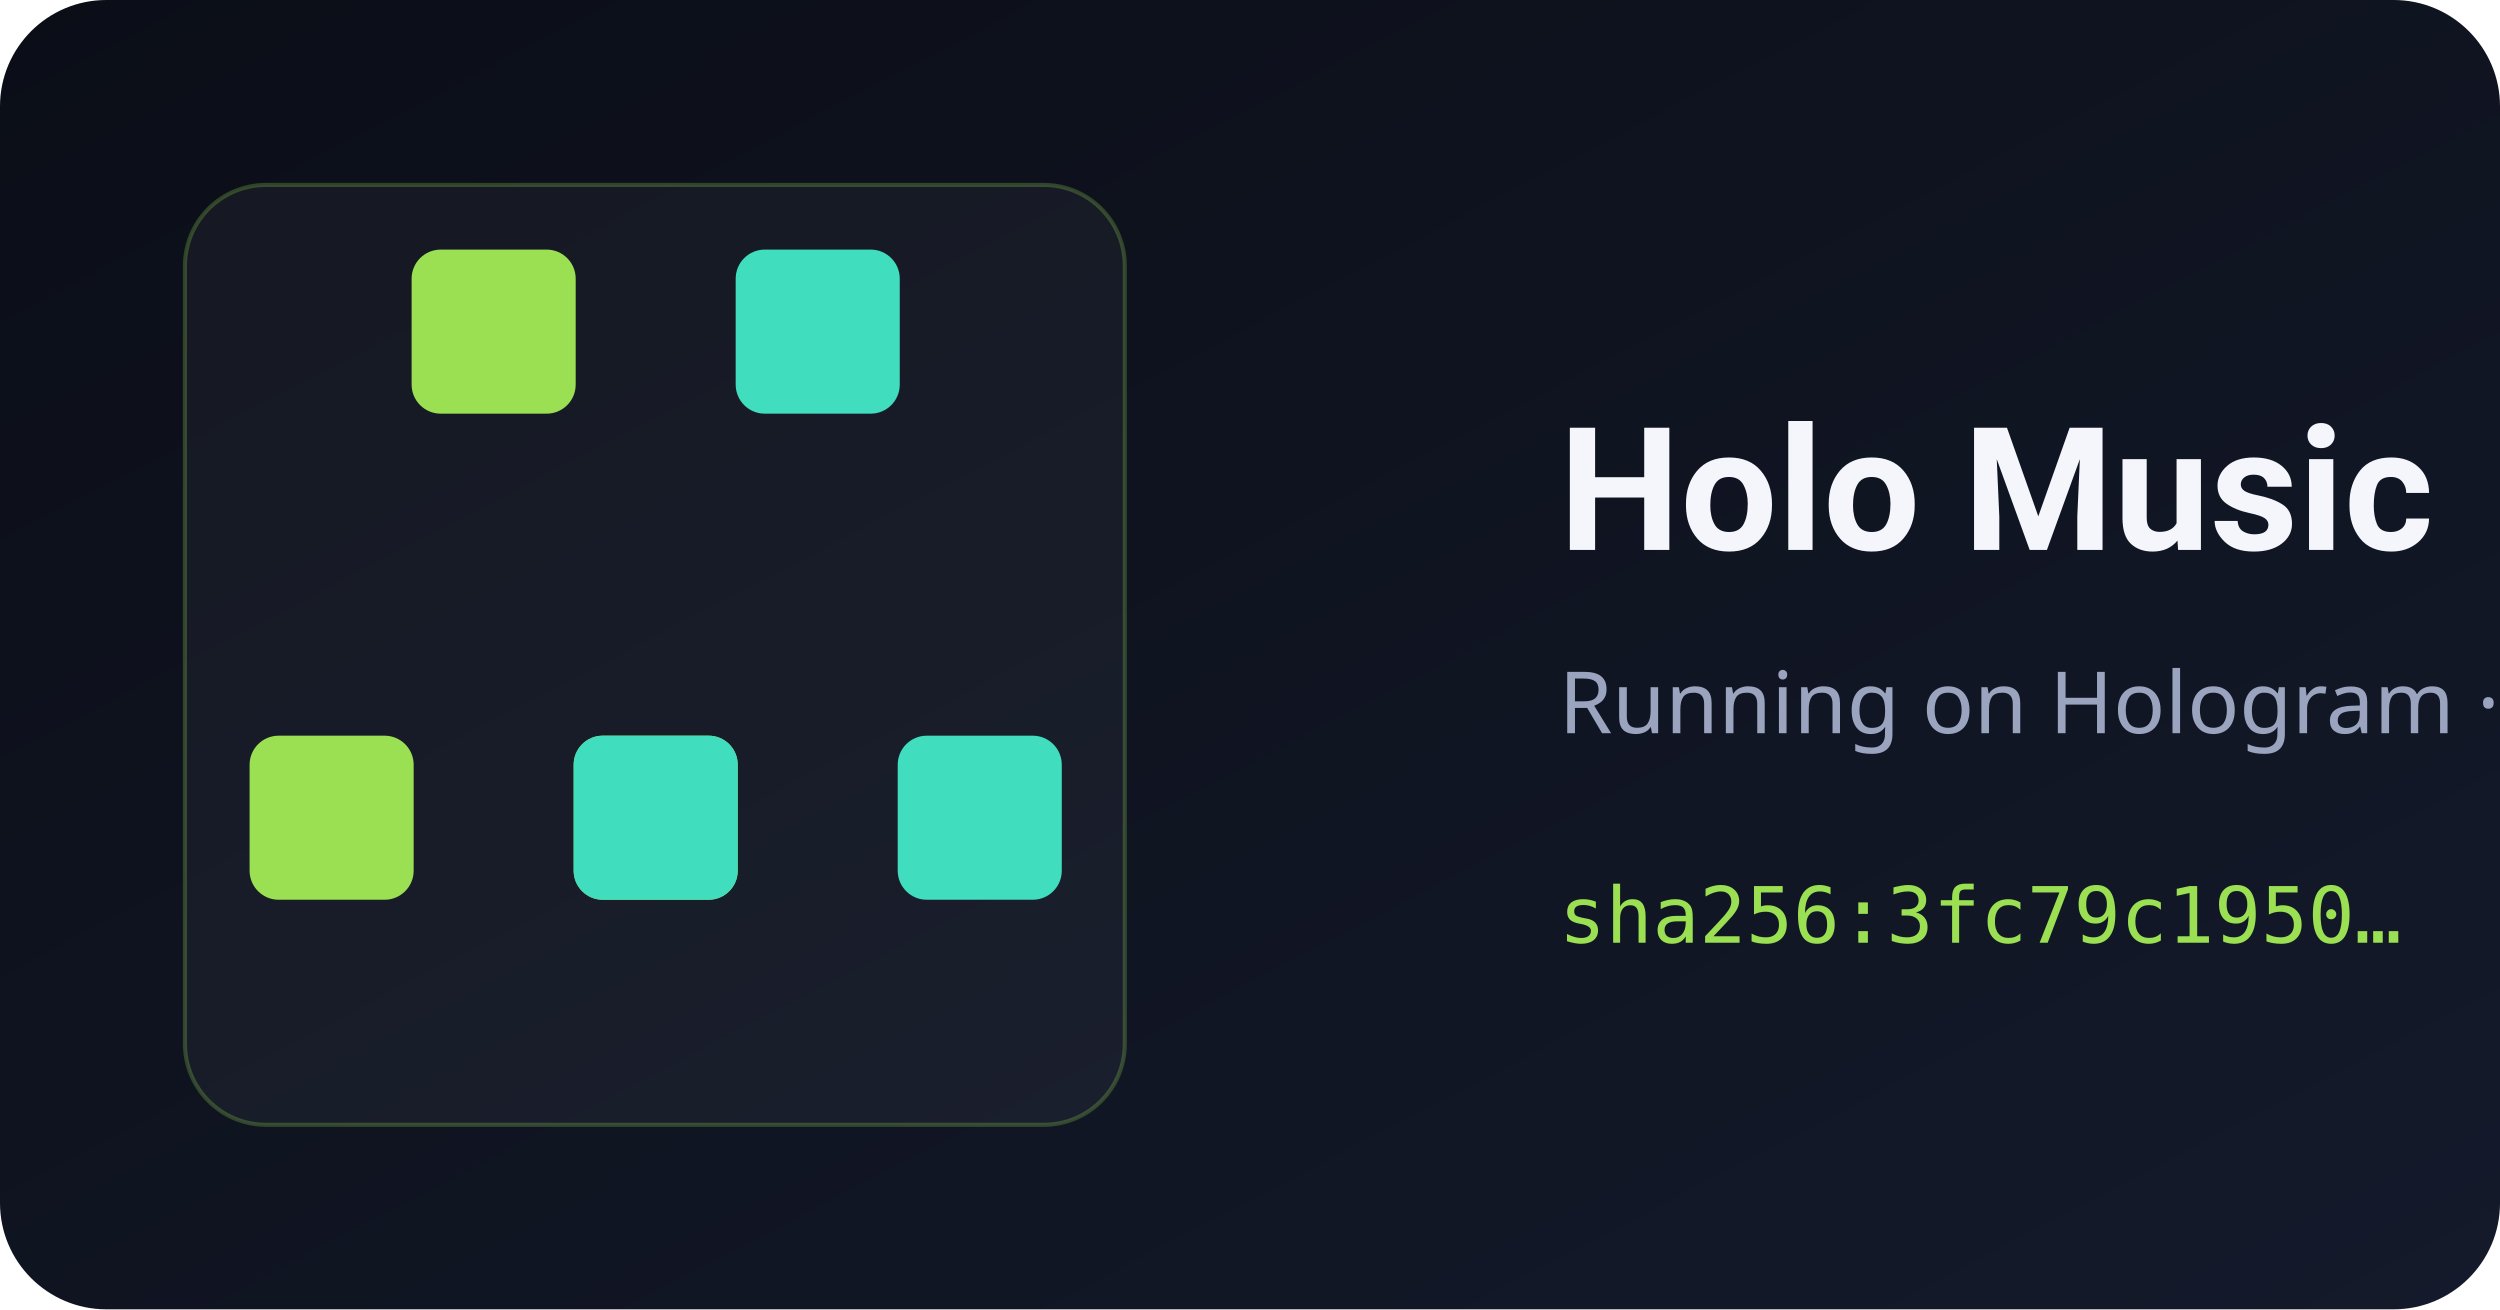
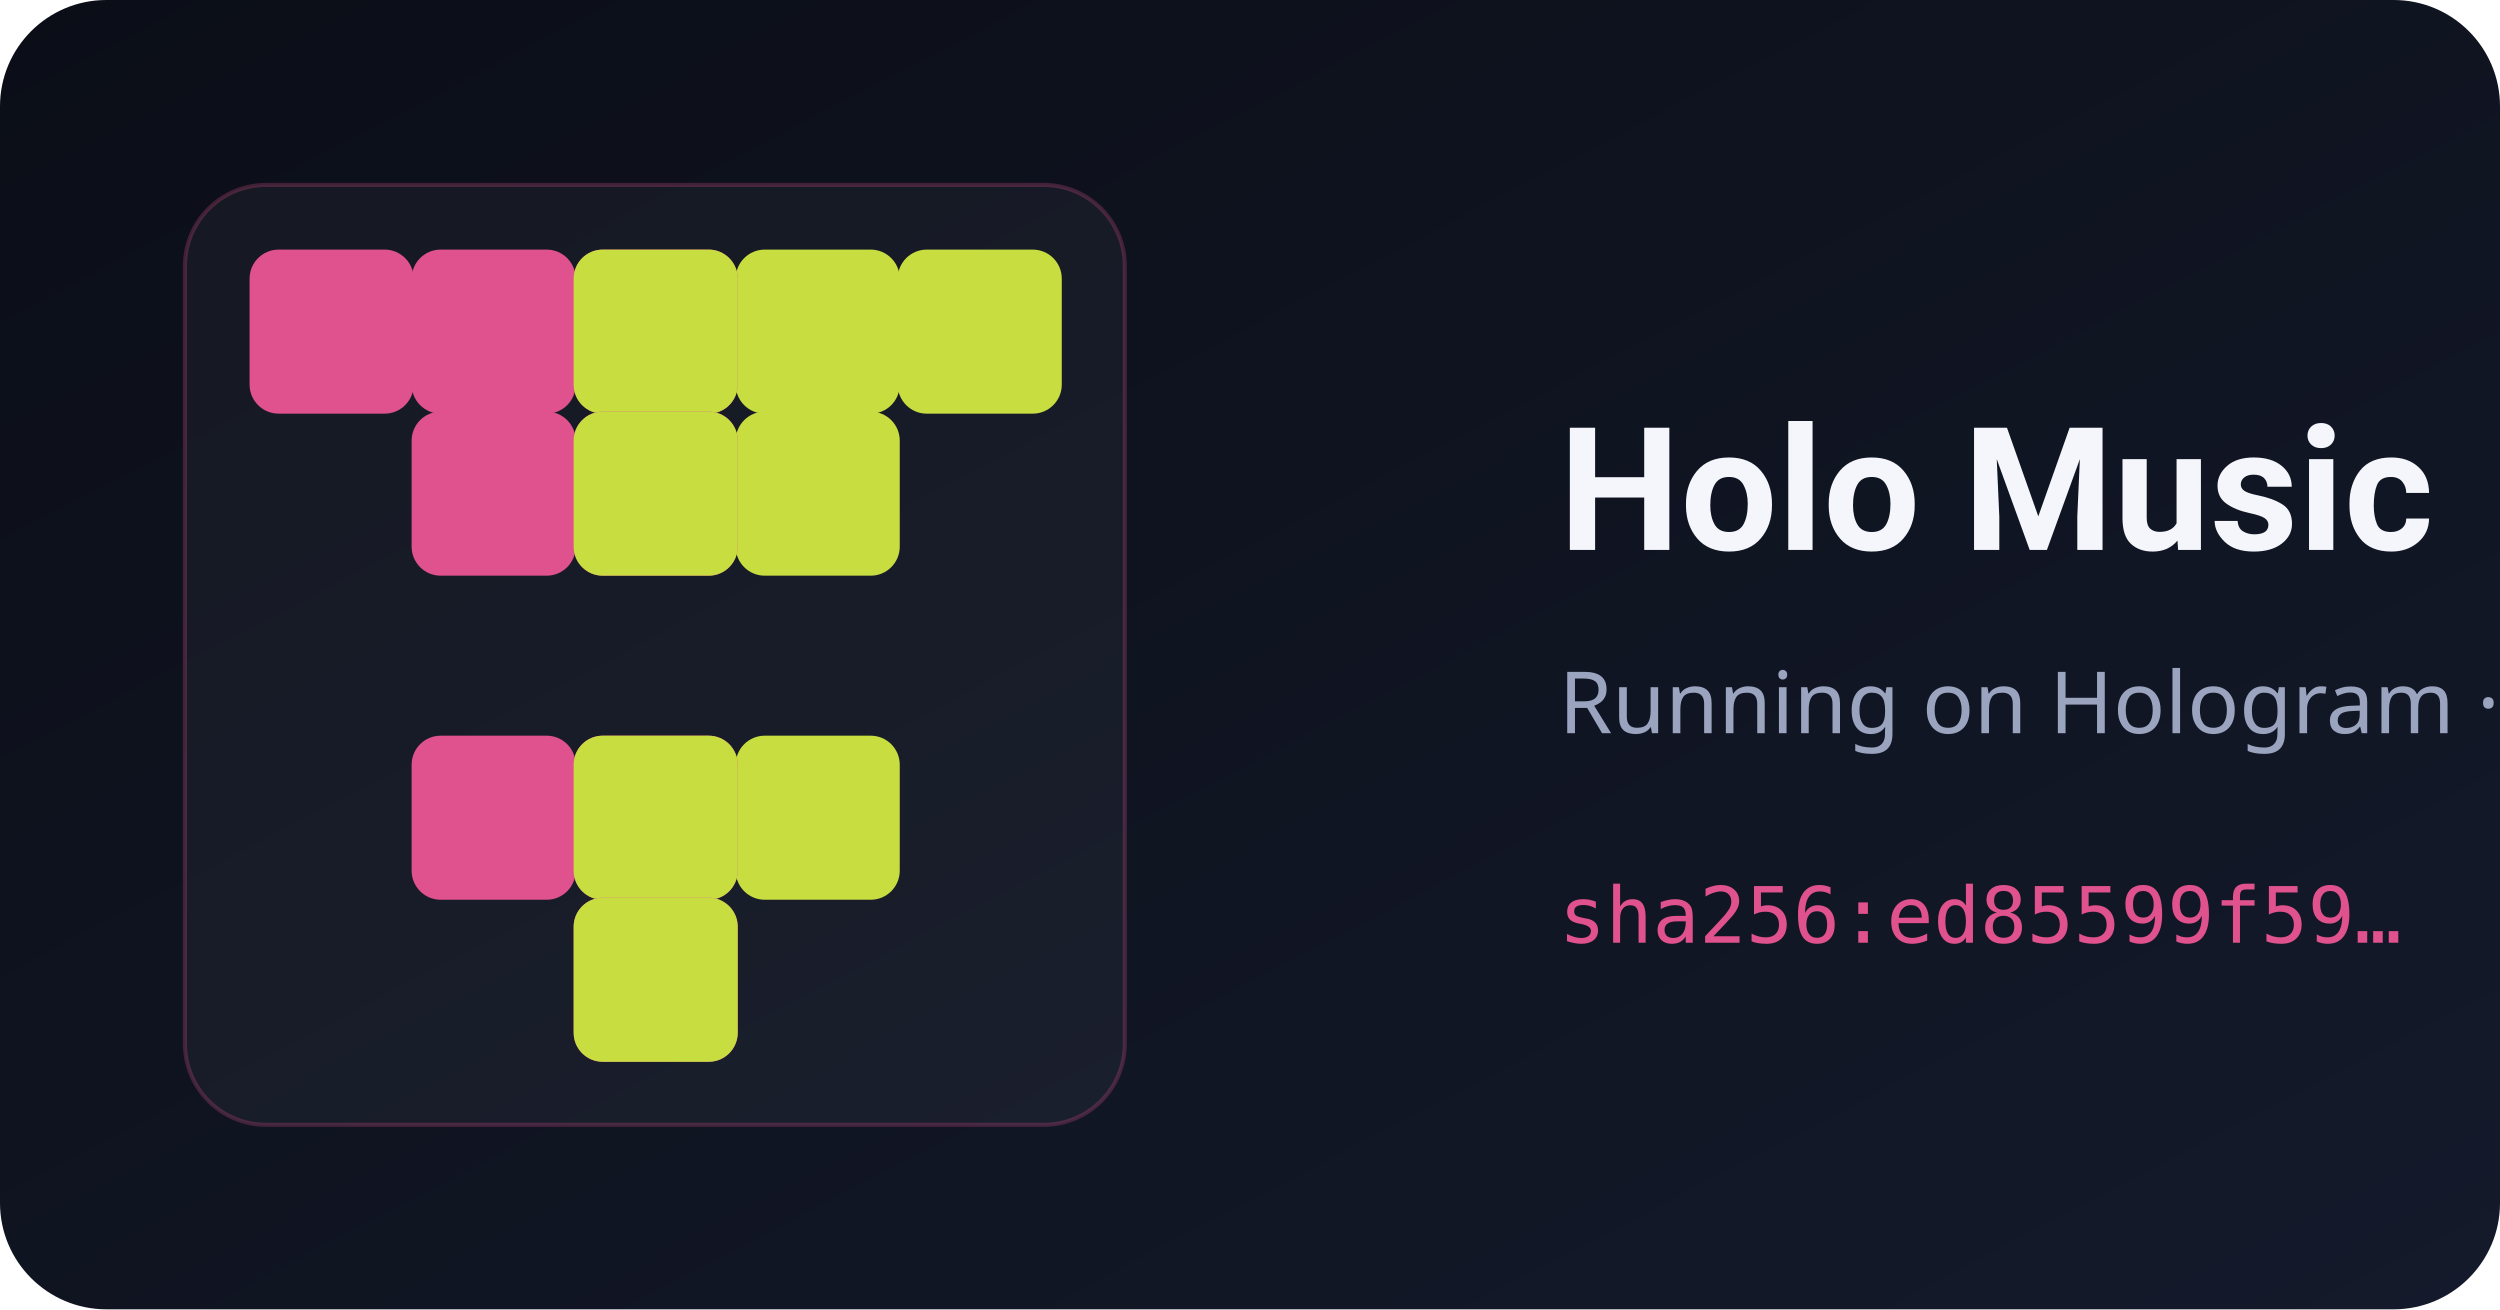
- <svg xmlns="http://www.w3.org/2000/svg" width="611" height="320" viewBox="0 0 611 320" role="img" aria-label="Holo Music sha256:3fc79c1950…">
+ <svg xmlns="http://www.w3.org/2000/svg" width="611" height="320" viewBox="0 0 611 320" role="img" aria-label="Holo Music sha256:ed85599f59…">
  <defs>
    <linearGradient id="bg" x1="0" y1="0" x2="1" y2="1">
      <stop offset="0" stop-color="#0b0e17" />
      <stop offset="1" stop-color="#141a2b" />
    </linearGradient>
  </defs>
  <rect width="611" height="320" rx="26" fill="url(#bg)" />
-   <rect x="45.2" y="45.2" width="229.7" height="229.7" rx="19.8" fill="#ffffff0a" stroke="hsl(89 70% 60%)" stroke-opacity="0.25" />
-   <rect x="100.6" y="61.0" width="40.1" height="40.1" rx="7.1" fill="hsl(89 70% 60%)" />
-   <rect x="179.8" y="61.0" width="40.1" height="40.1" rx="7.1" fill="hsl(168 70% 56%)" />
-   <rect x="61.0" y="179.8" width="40.1" height="40.1" rx="7.1" fill="hsl(89 70% 60%)" />
-   <rect x="219.4" y="179.8" width="40.1" height="40.1" rx="7.1" fill="hsl(168 70% 56%)" />
-   <rect x="140.2" y="179.8" width="40.1" height="40.1" rx="7.1" fill="hsl(89 70% 60%)" />
-   <rect x="140.2" y="179.8" width="40.1" height="40.1" rx="7.1" fill="hsl(168 70% 56%)" />
+   <rect x="45.2" y="45.2" width="229.7" height="229.7" rx="19.8" fill="#ffffff0a" stroke="hsl(335 70% 60%)" stroke-opacity="0.25" />
+   <rect x="61.0" y="61.0" width="40.1" height="40.1" rx="7.1" fill="hsl(335 70% 60%)" />
+   <rect x="219.4" y="61.0" width="40.1" height="40.1" rx="7.1" fill="hsl(68 70% 56%)" />
+   <rect x="100.6" y="61.0" width="40.1" height="40.1" rx="7.1" fill="hsl(335 70% 60%)" />
+   <rect x="179.8" y="61.0" width="40.1" height="40.1" rx="7.1" fill="hsl(68 70% 56%)" />
+   <rect x="140.2" y="61.0" width="40.1" height="40.1" rx="7.1" fill="hsl(335 70% 60%)" />
+   <rect x="140.2" y="61.0" width="40.1" height="40.1" rx="7.1" fill="hsl(68 70% 56%)" />
+   <rect x="100.6" y="100.6" width="40.1" height="40.1" rx="7.1" fill="hsl(335 70% 60%)" />
+   <rect x="179.8" y="100.6" width="40.1" height="40.1" rx="7.1" fill="hsl(68 70% 56%)" />
+   <rect x="140.2" y="100.6" width="40.1" height="40.1" rx="7.1" fill="hsl(335 70% 60%)" />
+   <rect x="140.2" y="100.6" width="40.1" height="40.1" rx="7.1" fill="hsl(68 70% 56%)" />
+   <rect x="100.6" y="179.8" width="40.1" height="40.1" rx="7.1" fill="hsl(335 70% 60%)" />
+   <rect x="179.8" y="179.8" width="40.1" height="40.1" rx="7.1" fill="hsl(68 70% 56%)" />
+   <rect x="140.2" y="179.8" width="40.1" height="40.1" rx="7.1" fill="hsl(335 70% 60%)" />
+   <rect x="140.2" y="179.8" width="40.1" height="40.1" rx="7.1" fill="hsl(68 70% 56%)" />
+   <rect x="140.2" y="219.4" width="40.1" height="40.1" rx="7.1" fill="hsl(335 70% 60%)" />
+   <rect x="140.2" y="219.4" width="40.1" height="40.1" rx="7.1" fill="hsl(68 70% 56%)" />
  <text x="381" y="134.4" font-family="ui-sans-serif,system-ui,Segoe UI,Roboto,sans-serif" font-size="42" font-weight="700" fill="#f4f6fb">Holo Music</text>
  <text x="381" y="179.2" font-family="ui-sans-serif,system-ui,sans-serif" font-size="21" fill="#9aa4bf">Running on Hologram · live on your device</text>
-   <text x="381" y="230.4" font-family="ui-monospace,Menlo,Consolas,monospace" font-size="19" fill="hsl(89 70% 60%)">sha256:3fc79c1950…</text>
+   <text x="381" y="230.4" font-family="ui-monospace,Menlo,Consolas,monospace" font-size="19" fill="hsl(335 70% 60%)">sha256:ed85599f59…</text>
</svg>
